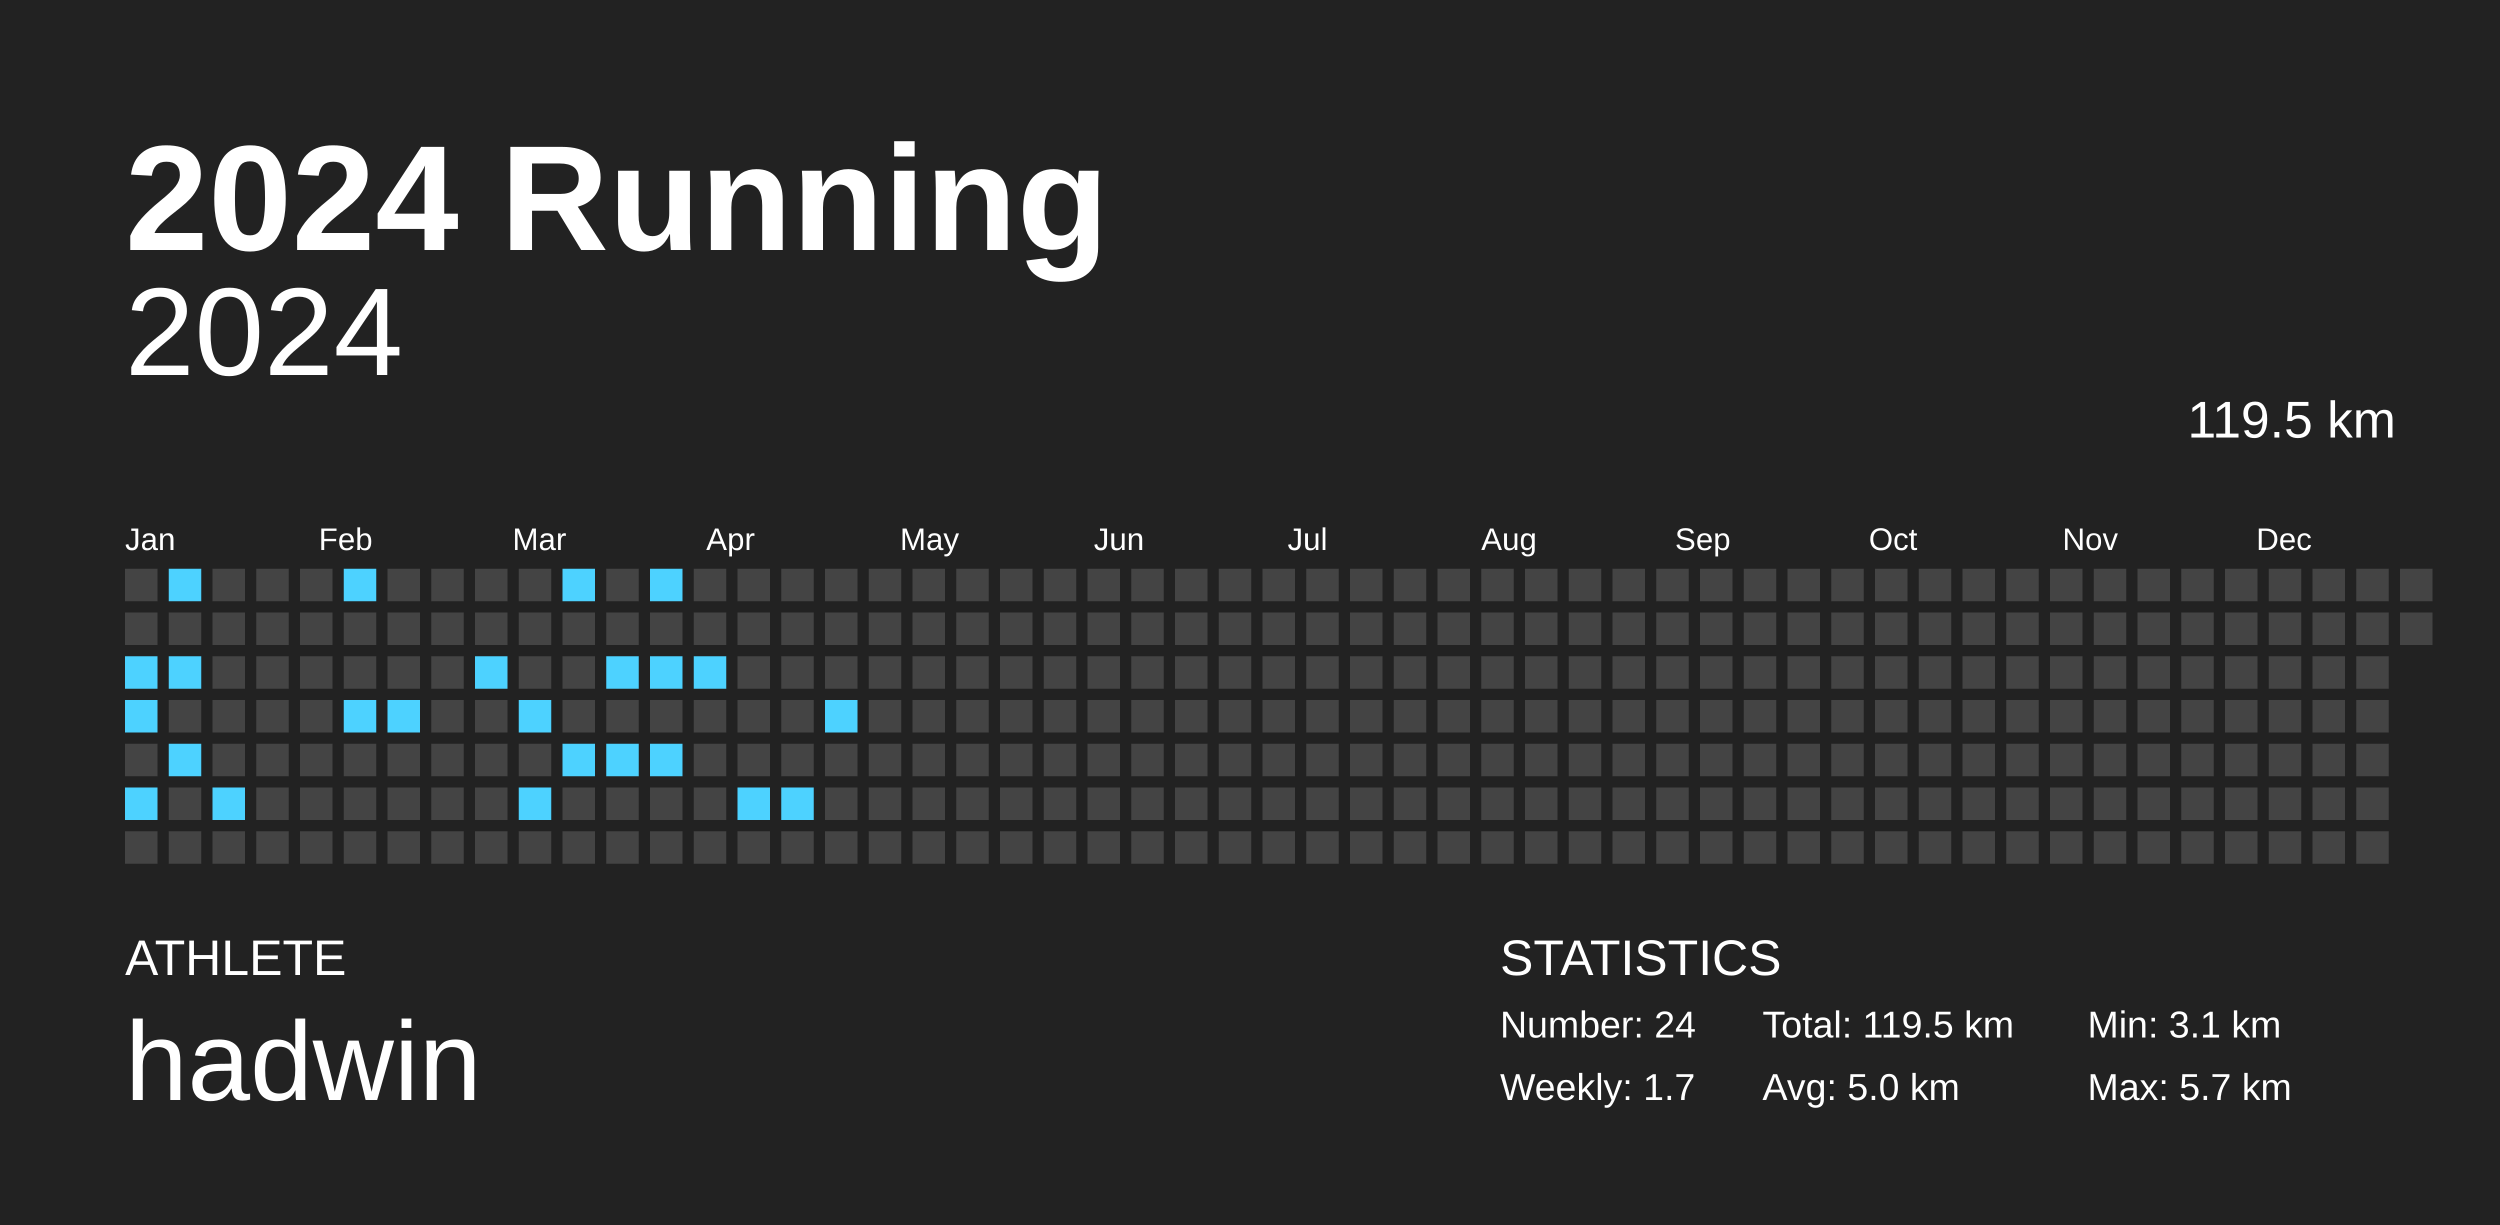
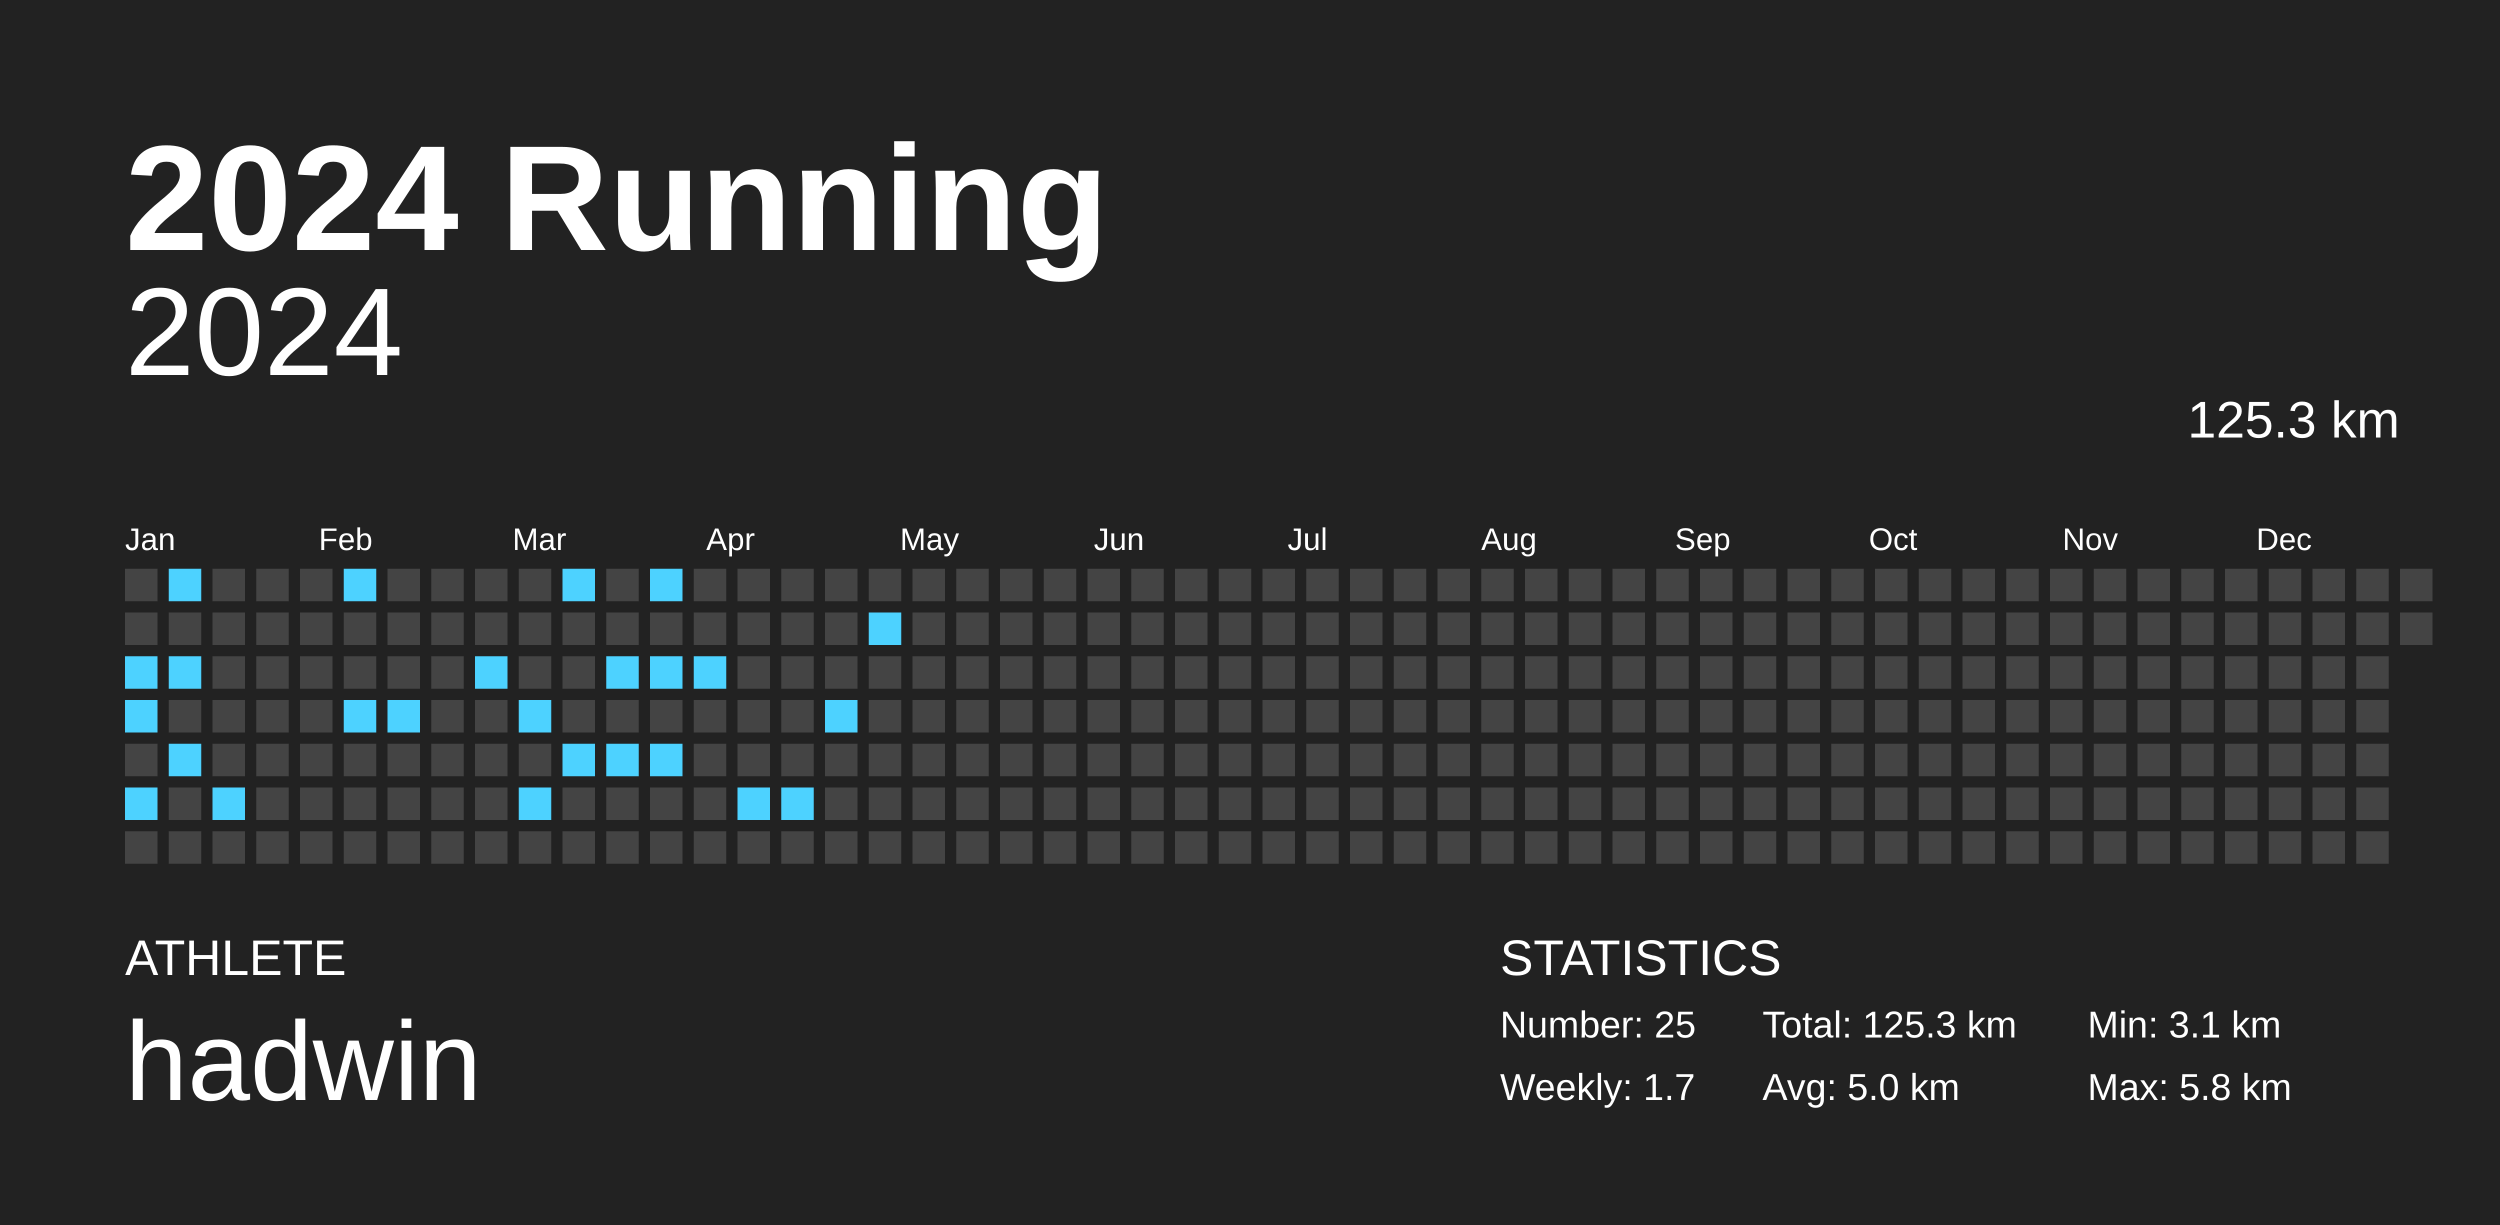
<svg xmlns="http://www.w3.org/2000/svg" baseProfile="full" height="98mm" version="1.1" viewBox="0,0,200,98" width="200mm">
  <defs />
  <rect fill="#222222" height="98" width="200" x="0" y="0" />
  <text fill="#FFFFFF" style="font-size:12px; font-family:Arial; font-weight:bold;" x="10" y="20">2024 Running</text>
  <text fill="#FFFFFF" style="font-size:4px; font-family:Arial" x="10" y="78">ATHLETE</text>
  <text fill="#FFFFFF" style="font-size:9px; font-family:Arial" x="10" y="88">hadwin</text>
  <text fill="#FFFFFF" style="font-size:4px; font-family:Arial" x="120" y="78">STATISTICS</text>
-   <text fill="#FFFFFF" style="font-size:3px; font-family:Arial" x="120" y="83">Number: 24</text>
+   <text fill="#FFFFFF" style="font-size:3px; font-family:Arial" x="120" y="83">Number: 25</text>
  <text fill="#FFFFFF" style="font-size:3px; font-family:Arial" x="120" y="88">Weekly: 1.7</text>
-   <text fill="#FFFFFF" style="font-size:3px; font-family:Arial" x="141" y="83">Total: 119.5 km</text>
+   <text fill="#FFFFFF" style="font-size:3px; font-family:Arial" x="141" y="83">Total: 125.3 km</text>
  <text fill="#FFFFFF" style="font-size:3px; font-family:Arial" x="141" y="88">Avg: 5.0 km</text>
  <text fill="#FFFFFF" style="font-size:3px; font-family:Arial" x="167" y="83">Min: 3.1 km</text>
-   <text fill="#FFFFFF" style="font-size:3px; font-family:Arial" x="167" y="88">Max: 5.7 km</text>
+   <text fill="#FFFFFF" style="font-size:3px; font-family:Arial" x="167" y="88">Max: 5.8 km</text>
  <text alignment-baseline="hanging" fill="#FFFFFF" style="font-size:10.0px; font-family:Arial;" x="10" y="30">2024</text>
-   <text alignment-baseline="hanging" fill="#FFFFFF" style="font-size:4.125px; font-family:Arial;" x="175" y="35">119.5 km</text>
+   <text alignment-baseline="hanging" fill="#FFFFFF" style="font-size:4.125px; font-family:Arial;" x="175" y="35">125.3 km</text>
  <text fill="#FFFFFF" style="font-size:2.5px; font-family:Arial" x="10.0" y="44">Jan</text>
  <text fill="#FFFFFF" style="font-size:2.5px; font-family:Arial" x="25.5" y="44">Feb</text>
  <text fill="#FFFFFF" style="font-size:2.5px; font-family:Arial" x="41.0" y="44">Mar</text>
  <text fill="#FFFFFF" style="font-size:2.5px; font-family:Arial" x="56.5" y="44">Apr</text>
  <text fill="#FFFFFF" style="font-size:2.5px; font-family:Arial" x="72.0" y="44">May</text>
  <text fill="#FFFFFF" style="font-size:2.5px; font-family:Arial" x="87.5" y="44">Jun</text>
  <text fill="#FFFFFF" style="font-size:2.5px; font-family:Arial" x="103.0" y="44">Jul</text>
  <text fill="#FFFFFF" style="font-size:2.5px; font-family:Arial" x="118.5" y="44">Aug</text>
  <text fill="#FFFFFF" style="font-size:2.5px; font-family:Arial" x="134.0" y="44">Sep</text>
  <text fill="#FFFFFF" style="font-size:2.5px; font-family:Arial" x="149.5" y="44">Oct</text>
  <text fill="#FFFFFF" style="font-size:2.5px; font-family:Arial" x="165.0" y="44">Nov</text>
  <text fill="#FFFFFF" style="font-size:2.5px; font-family:Arial" x="180.5" y="44">Dec</text>
  <rect fill="#444444" height="2.6" width="2.6" x="10.0" y="45.5" />
  <rect fill="#444444" height="2.6" width="2.6" x="10.0" y="49.0" />
  <rect fill="#4dd2ff" height="2.6" width="2.6" x="10.0" y="52.5" />
  <rect fill="#4dd2ff" height="2.6" width="2.6" x="10.0" y="56.0" />
  <rect fill="#444444" height="2.6" width="2.6" x="10.0" y="59.5" />
  <rect fill="#4dd2ff" height="2.6" width="2.6" x="10.0" y="63.0" />
  <rect fill="#444444" height="2.6" width="2.6" x="10.0" y="66.5" />
  <rect fill="#4dd2ff" height="2.6" width="2.6" x="13.5" y="45.5" />
  <rect fill="#444444" height="2.6" width="2.6" x="13.5" y="49.0" />
  <rect fill="#4dd2ff" height="2.6" width="2.6" x="13.5" y="52.5" />
  <rect fill="#444444" height="2.6" width="2.6" x="13.5" y="56.0" />
  <rect fill="#4dd2ff" height="2.6" width="2.6" x="13.5" y="59.5" />
  <rect fill="#444444" height="2.6" width="2.6" x="13.5" y="63.0" />
  <rect fill="#444444" height="2.6" width="2.6" x="13.5" y="66.5" />
  <rect fill="#444444" height="2.6" width="2.6" x="17.0" y="45.5" />
  <rect fill="#444444" height="2.6" width="2.6" x="17.0" y="49.0" />
  <rect fill="#444444" height="2.6" width="2.6" x="17.0" y="52.5" />
  <rect fill="#444444" height="2.6" width="2.6" x="17.0" y="56.0" />
  <rect fill="#444444" height="2.6" width="2.6" x="17.0" y="59.5" />
  <rect fill="#4dd2ff" height="2.6" width="2.6" x="17.0" y="63.0" />
  <rect fill="#444444" height="2.6" width="2.6" x="17.0" y="66.5" />
  <rect fill="#444444" height="2.6" width="2.6" x="20.5" y="45.5" />
  <rect fill="#444444" height="2.6" width="2.6" x="20.5" y="49.0" />
  <rect fill="#444444" height="2.6" width="2.6" x="20.5" y="52.5" />
  <rect fill="#444444" height="2.6" width="2.6" x="20.5" y="56.0" />
  <rect fill="#444444" height="2.6" width="2.6" x="20.5" y="59.5" />
  <rect fill="#444444" height="2.6" width="2.6" x="20.5" y="63.0" />
  <rect fill="#444444" height="2.6" width="2.6" x="20.5" y="66.5" />
  <rect fill="#444444" height="2.6" width="2.6" x="24.0" y="45.5" />
  <rect fill="#444444" height="2.6" width="2.6" x="24.0" y="49.0" />
  <rect fill="#444444" height="2.6" width="2.6" x="24.0" y="52.5" />
  <rect fill="#444444" height="2.6" width="2.6" x="24.0" y="56.0" />
  <rect fill="#444444" height="2.6" width="2.6" x="24.0" y="59.5" />
  <rect fill="#444444" height="2.6" width="2.6" x="24.0" y="63.0" />
  <rect fill="#444444" height="2.6" width="2.6" x="24.0" y="66.5" />
  <rect fill="#4dd2ff" height="2.6" width="2.6" x="27.5" y="45.5" />
  <rect fill="#444444" height="2.6" width="2.6" x="27.5" y="49.0" />
  <rect fill="#444444" height="2.6" width="2.6" x="27.5" y="52.5" />
  <rect fill="#4dd2ff" height="2.6" width="2.6" x="27.5" y="56.0" />
  <rect fill="#444444" height="2.6" width="2.6" x="27.5" y="59.5" />
  <rect fill="#444444" height="2.6" width="2.6" x="27.5" y="63.0" />
  <rect fill="#444444" height="2.6" width="2.6" x="27.5" y="66.5" />
  <rect fill="#444444" height="2.6" width="2.6" x="31.0" y="45.5" />
  <rect fill="#444444" height="2.6" width="2.6" x="31.0" y="49.0" />
  <rect fill="#444444" height="2.6" width="2.6" x="31.0" y="52.5" />
  <rect fill="#4dd2ff" height="2.6" width="2.6" x="31.0" y="56.0" />
  <rect fill="#444444" height="2.6" width="2.6" x="31.0" y="59.5" />
  <rect fill="#444444" height="2.6" width="2.6" x="31.0" y="63.0" />
  <rect fill="#444444" height="2.6" width="2.6" x="31.0" y="66.5" />
  <rect fill="#444444" height="2.6" width="2.6" x="34.5" y="45.5" />
  <rect fill="#444444" height="2.6" width="2.6" x="34.5" y="49.0" />
  <rect fill="#444444" height="2.6" width="2.6" x="34.5" y="52.5" />
  <rect fill="#444444" height="2.6" width="2.6" x="34.5" y="56.0" />
  <rect fill="#444444" height="2.6" width="2.6" x="34.5" y="59.5" />
  <rect fill="#444444" height="2.6" width="2.6" x="34.5" y="63.0" />
  <rect fill="#444444" height="2.6" width="2.6" x="34.5" y="66.5" />
  <rect fill="#444444" height="2.6" width="2.6" x="38.0" y="45.5" />
  <rect fill="#444444" height="2.6" width="2.6" x="38.0" y="49.0" />
  <rect fill="#4dd2ff" height="2.6" width="2.6" x="38.0" y="52.5" />
  <rect fill="#444444" height="2.6" width="2.6" x="38.0" y="56.0" />
  <rect fill="#444444" height="2.6" width="2.6" x="38.0" y="59.5" />
  <rect fill="#444444" height="2.6" width="2.6" x="38.0" y="63.0" />
  <rect fill="#444444" height="2.6" width="2.6" x="38.0" y="66.5" />
  <rect fill="#444444" height="2.6" width="2.6" x="41.5" y="45.5" />
  <rect fill="#444444" height="2.6" width="2.6" x="41.5" y="49.0" />
  <rect fill="#444444" height="2.6" width="2.6" x="41.5" y="52.5" />
  <rect fill="#4dd2ff" height="2.6" width="2.6" x="41.5" y="56.0" />
  <rect fill="#444444" height="2.6" width="2.6" x="41.5" y="59.5" />
  <rect fill="#4dd2ff" height="2.6" width="2.6" x="41.5" y="63.0" />
  <rect fill="#444444" height="2.6" width="2.6" x="41.5" y="66.5" />
  <rect fill="#4dd2ff" height="2.6" width="2.6" x="45.0" y="45.5" />
  <rect fill="#444444" height="2.6" width="2.6" x="45.0" y="49.0" />
  <rect fill="#444444" height="2.6" width="2.6" x="45.0" y="52.5" />
  <rect fill="#444444" height="2.6" width="2.6" x="45.0" y="56.0" />
  <rect fill="#4dd2ff" height="2.6" width="2.6" x="45.0" y="59.5" />
  <rect fill="#444444" height="2.6" width="2.6" x="45.0" y="63.0" />
  <rect fill="#444444" height="2.6" width="2.6" x="45.0" y="66.5" />
  <rect fill="#444444" height="2.6" width="2.6" x="48.5" y="45.5" />
  <rect fill="#444444" height="2.6" width="2.6" x="48.5" y="49.0" />
  <rect fill="#4dd2ff" height="2.6" width="2.6" x="48.5" y="52.5" />
  <rect fill="#444444" height="2.6" width="2.6" x="48.5" y="56.0" />
  <rect fill="#4dd2ff" height="2.6" width="2.6" x="48.5" y="59.5" />
  <rect fill="#444444" height="2.6" width="2.6" x="48.5" y="63.0" />
  <rect fill="#444444" height="2.6" width="2.6" x="48.5" y="66.5" />
  <rect fill="#4dd2ff" height="2.6" width="2.6" x="52.0" y="45.5" />
  <rect fill="#444444" height="2.6" width="2.6" x="52.0" y="49.0" />
  <rect fill="#4dd2ff" height="2.6" width="2.6" x="52.0" y="52.5" />
  <rect fill="#444444" height="2.6" width="2.6" x="52.0" y="56.0" />
  <rect fill="#4dd2ff" height="2.6" width="2.6" x="52.0" y="59.5" />
  <rect fill="#444444" height="2.6" width="2.6" x="52.0" y="63.0" />
  <rect fill="#444444" height="2.6" width="2.6" x="52.0" y="66.5" />
  <rect fill="#444444" height="2.6" width="2.6" x="55.5" y="45.5" />
  <rect fill="#444444" height="2.6" width="2.6" x="55.5" y="49.0" />
  <rect fill="#4dd2ff" height="2.6" width="2.6" x="55.5" y="52.5" />
  <rect fill="#444444" height="2.6" width="2.6" x="55.5" y="56.0" />
  <rect fill="#444444" height="2.6" width="2.6" x="55.5" y="59.5" />
  <rect fill="#444444" height="2.6" width="2.6" x="55.5" y="63.0" />
  <rect fill="#444444" height="2.6" width="2.6" x="55.5" y="66.5" />
  <rect fill="#444444" height="2.6" width="2.6" x="59.0" y="45.5" />
  <rect fill="#444444" height="2.6" width="2.6" x="59.0" y="49.0" />
  <rect fill="#444444" height="2.6" width="2.6" x="59.0" y="52.5" />
  <rect fill="#444444" height="2.6" width="2.6" x="59.0" y="56.0" />
  <rect fill="#444444" height="2.6" width="2.6" x="59.0" y="59.5" />
  <rect fill="#4dd2ff" height="2.6" width="2.6" x="59.0" y="63.0" />
  <rect fill="#444444" height="2.6" width="2.6" x="59.0" y="66.5" />
  <rect fill="#444444" height="2.6" width="2.6" x="62.5" y="45.5" />
  <rect fill="#444444" height="2.6" width="2.6" x="62.5" y="49.0" />
  <rect fill="#444444" height="2.6" width="2.6" x="62.5" y="52.5" />
  <rect fill="#444444" height="2.6" width="2.6" x="62.5" y="56.0" />
  <rect fill="#444444" height="2.6" width="2.6" x="62.5" y="59.5" />
  <rect fill="#4dd2ff" height="2.6" width="2.6" x="62.5" y="63.0" />
  <rect fill="#444444" height="2.6" width="2.6" x="62.5" y="66.5" />
  <rect fill="#444444" height="2.6" width="2.6" x="66.0" y="45.5" />
  <rect fill="#444444" height="2.6" width="2.6" x="66.0" y="49.0" />
  <rect fill="#444444" height="2.6" width="2.6" x="66.0" y="52.5" />
  <rect fill="#4dd2ff" height="2.6" width="2.6" x="66.0" y="56.0" />
  <rect fill="#444444" height="2.6" width="2.6" x="66.0" y="59.5" />
  <rect fill="#444444" height="2.6" width="2.6" x="66.0" y="63.0" />
  <rect fill="#444444" height="2.6" width="2.6" x="66.0" y="66.5" />
  <rect fill="#444444" height="2.6" width="2.6" x="69.5" y="45.5" />
-   <rect fill="#444444" height="2.6" width="2.6" x="69.5" y="49.0" />
+   <rect fill="#4dd2ff" height="2.6" width="2.6" x="69.5" y="49.0" />
  <rect fill="#444444" height="2.6" width="2.6" x="69.5" y="52.5" />
  <rect fill="#444444" height="2.6" width="2.6" x="69.5" y="56.0" />
  <rect fill="#444444" height="2.6" width="2.6" x="69.5" y="59.5" />
  <rect fill="#444444" height="2.6" width="2.6" x="69.5" y="63.0" />
  <rect fill="#444444" height="2.6" width="2.6" x="69.5" y="66.5" />
  <rect fill="#444444" height="2.6" width="2.6" x="73.0" y="45.5" />
  <rect fill="#444444" height="2.6" width="2.6" x="73.0" y="49.0" />
  <rect fill="#444444" height="2.6" width="2.6" x="73.0" y="52.5" />
  <rect fill="#444444" height="2.6" width="2.6" x="73.0" y="56.0" />
  <rect fill="#444444" height="2.6" width="2.6" x="73.0" y="59.5" />
  <rect fill="#444444" height="2.6" width="2.6" x="73.0" y="63.0" />
  <rect fill="#444444" height="2.6" width="2.6" x="73.0" y="66.5" />
  <rect fill="#444444" height="2.6" width="2.6" x="76.5" y="45.5" />
  <rect fill="#444444" height="2.6" width="2.6" x="76.5" y="49.0" />
  <rect fill="#444444" height="2.6" width="2.6" x="76.5" y="52.5" />
  <rect fill="#444444" height="2.6" width="2.6" x="76.5" y="56.0" />
  <rect fill="#444444" height="2.6" width="2.6" x="76.5" y="59.5" />
  <rect fill="#444444" height="2.6" width="2.6" x="76.5" y="63.0" />
  <rect fill="#444444" height="2.6" width="2.6" x="76.5" y="66.5" />
  <rect fill="#444444" height="2.6" width="2.6" x="80.0" y="45.5" />
  <rect fill="#444444" height="2.6" width="2.6" x="80.0" y="49.0" />
  <rect fill="#444444" height="2.6" width="2.6" x="80.0" y="52.5" />
  <rect fill="#444444" height="2.6" width="2.6" x="80.0" y="56.0" />
  <rect fill="#444444" height="2.6" width="2.6" x="80.0" y="59.5" />
  <rect fill="#444444" height="2.6" width="2.6" x="80.0" y="63.0" />
  <rect fill="#444444" height="2.6" width="2.6" x="80.0" y="66.5" />
  <rect fill="#444444" height="2.6" width="2.6" x="83.5" y="45.5" />
  <rect fill="#444444" height="2.6" width="2.6" x="83.5" y="49.0" />
  <rect fill="#444444" height="2.6" width="2.6" x="83.5" y="52.5" />
  <rect fill="#444444" height="2.6" width="2.6" x="83.5" y="56.0" />
  <rect fill="#444444" height="2.6" width="2.6" x="83.5" y="59.5" />
  <rect fill="#444444" height="2.6" width="2.6" x="83.5" y="63.0" />
  <rect fill="#444444" height="2.6" width="2.6" x="83.5" y="66.5" />
  <rect fill="#444444" height="2.6" width="2.6" x="87.0" y="45.5" />
  <rect fill="#444444" height="2.6" width="2.6" x="87.0" y="49.0" />
  <rect fill="#444444" height="2.6" width="2.6" x="87.0" y="52.5" />
  <rect fill="#444444" height="2.6" width="2.6" x="87.0" y="56.0" />
  <rect fill="#444444" height="2.6" width="2.6" x="87.0" y="59.5" />
  <rect fill="#444444" height="2.6" width="2.6" x="87.0" y="63.0" />
  <rect fill="#444444" height="2.6" width="2.6" x="87.0" y="66.5" />
  <rect fill="#444444" height="2.6" width="2.6" x="90.5" y="45.5" />
  <rect fill="#444444" height="2.6" width="2.6" x="90.5" y="49.0" />
  <rect fill="#444444" height="2.6" width="2.6" x="90.5" y="52.5" />
  <rect fill="#444444" height="2.6" width="2.6" x="90.5" y="56.0" />
  <rect fill="#444444" height="2.6" width="2.6" x="90.5" y="59.5" />
  <rect fill="#444444" height="2.6" width="2.6" x="90.5" y="63.0" />
  <rect fill="#444444" height="2.6" width="2.6" x="90.5" y="66.5" />
  <rect fill="#444444" height="2.6" width="2.6" x="94.0" y="45.5" />
  <rect fill="#444444" height="2.6" width="2.6" x="94.0" y="49.0" />
  <rect fill="#444444" height="2.6" width="2.6" x="94.0" y="52.5" />
  <rect fill="#444444" height="2.6" width="2.6" x="94.0" y="56.0" />
  <rect fill="#444444" height="2.6" width="2.6" x="94.0" y="59.5" />
  <rect fill="#444444" height="2.6" width="2.6" x="94.0" y="63.0" />
  <rect fill="#444444" height="2.6" width="2.6" x="94.0" y="66.5" />
  <rect fill="#444444" height="2.6" width="2.6" x="97.5" y="45.5" />
  <rect fill="#444444" height="2.6" width="2.6" x="97.5" y="49.0" />
  <rect fill="#444444" height="2.6" width="2.6" x="97.5" y="52.5" />
  <rect fill="#444444" height="2.6" width="2.6" x="97.5" y="56.0" />
  <rect fill="#444444" height="2.6" width="2.6" x="97.5" y="59.5" />
  <rect fill="#444444" height="2.6" width="2.6" x="97.5" y="63.0" />
  <rect fill="#444444" height="2.6" width="2.6" x="97.5" y="66.5" />
  <rect fill="#444444" height="2.6" width="2.6" x="101.0" y="45.5" />
  <rect fill="#444444" height="2.6" width="2.6" x="101.0" y="49.0" />
  <rect fill="#444444" height="2.6" width="2.6" x="101.0" y="52.5" />
  <rect fill="#444444" height="2.6" width="2.6" x="101.0" y="56.0" />
  <rect fill="#444444" height="2.6" width="2.6" x="101.0" y="59.5" />
  <rect fill="#444444" height="2.6" width="2.6" x="101.0" y="63.0" />
  <rect fill="#444444" height="2.6" width="2.6" x="101.0" y="66.5" />
  <rect fill="#444444" height="2.6" width="2.6" x="104.5" y="45.5" />
  <rect fill="#444444" height="2.6" width="2.6" x="104.5" y="49.0" />
  <rect fill="#444444" height="2.6" width="2.6" x="104.5" y="52.5" />
  <rect fill="#444444" height="2.6" width="2.6" x="104.5" y="56.0" />
  <rect fill="#444444" height="2.6" width="2.6" x="104.5" y="59.5" />
  <rect fill="#444444" height="2.6" width="2.6" x="104.5" y="63.0" />
  <rect fill="#444444" height="2.6" width="2.6" x="104.5" y="66.5" />
  <rect fill="#444444" height="2.6" width="2.6" x="108.0" y="45.5" />
  <rect fill="#444444" height="2.6" width="2.6" x="108.0" y="49.0" />
  <rect fill="#444444" height="2.6" width="2.6" x="108.0" y="52.5" />
  <rect fill="#444444" height="2.6" width="2.6" x="108.0" y="56.0" />
  <rect fill="#444444" height="2.6" width="2.6" x="108.0" y="59.5" />
  <rect fill="#444444" height="2.6" width="2.6" x="108.0" y="63.0" />
  <rect fill="#444444" height="2.6" width="2.6" x="108.0" y="66.5" />
  <rect fill="#444444" height="2.6" width="2.6" x="111.5" y="45.5" />
  <rect fill="#444444" height="2.6" width="2.6" x="111.5" y="49.0" />
  <rect fill="#444444" height="2.6" width="2.6" x="111.5" y="52.5" />
  <rect fill="#444444" height="2.6" width="2.6" x="111.5" y="56.0" />
  <rect fill="#444444" height="2.6" width="2.6" x="111.5" y="59.5" />
  <rect fill="#444444" height="2.6" width="2.6" x="111.5" y="63.0" />
  <rect fill="#444444" height="2.6" width="2.6" x="111.5" y="66.5" />
  <rect fill="#444444" height="2.6" width="2.6" x="115.0" y="45.5" />
  <rect fill="#444444" height="2.6" width="2.6" x="115.0" y="49.0" />
  <rect fill="#444444" height="2.6" width="2.6" x="115.0" y="52.5" />
  <rect fill="#444444" height="2.6" width="2.6" x="115.0" y="56.0" />
  <rect fill="#444444" height="2.6" width="2.6" x="115.0" y="59.5" />
  <rect fill="#444444" height="2.6" width="2.6" x="115.0" y="63.0" />
  <rect fill="#444444" height="2.6" width="2.6" x="115.0" y="66.5" />
  <rect fill="#444444" height="2.6" width="2.6" x="118.5" y="45.5" />
  <rect fill="#444444" height="2.6" width="2.6" x="118.5" y="49.0" />
  <rect fill="#444444" height="2.6" width="2.6" x="118.5" y="52.5" />
  <rect fill="#444444" height="2.6" width="2.6" x="118.5" y="56.0" />
  <rect fill="#444444" height="2.6" width="2.6" x="118.5" y="59.5" />
  <rect fill="#444444" height="2.6" width="2.6" x="118.5" y="63.0" />
  <rect fill="#444444" height="2.6" width="2.6" x="118.5" y="66.5" />
  <rect fill="#444444" height="2.6" width="2.6" x="122.0" y="45.5" />
  <rect fill="#444444" height="2.6" width="2.6" x="122.0" y="49.0" />
  <rect fill="#444444" height="2.6" width="2.6" x="122.0" y="52.5" />
  <rect fill="#444444" height="2.6" width="2.6" x="122.0" y="56.0" />
  <rect fill="#444444" height="2.6" width="2.6" x="122.0" y="59.5" />
  <rect fill="#444444" height="2.6" width="2.6" x="122.0" y="63.0" />
  <rect fill="#444444" height="2.6" width="2.6" x="122.0" y="66.5" />
  <rect fill="#444444" height="2.6" width="2.6" x="125.5" y="45.5" />
  <rect fill="#444444" height="2.6" width="2.6" x="125.5" y="49.0" />
  <rect fill="#444444" height="2.6" width="2.6" x="125.5" y="52.5" />
  <rect fill="#444444" height="2.6" width="2.6" x="125.5" y="56.0" />
  <rect fill="#444444" height="2.6" width="2.6" x="125.5" y="59.5" />
  <rect fill="#444444" height="2.6" width="2.6" x="125.5" y="63.0" />
  <rect fill="#444444" height="2.6" width="2.6" x="125.5" y="66.5" />
  <rect fill="#444444" height="2.6" width="2.6" x="129.0" y="45.5" />
  <rect fill="#444444" height="2.6" width="2.6" x="129.0" y="49.0" />
  <rect fill="#444444" height="2.6" width="2.6" x="129.0" y="52.5" />
  <rect fill="#444444" height="2.6" width="2.6" x="129.0" y="56.0" />
  <rect fill="#444444" height="2.6" width="2.6" x="129.0" y="59.5" />
  <rect fill="#444444" height="2.6" width="2.6" x="129.0" y="63.0" />
  <rect fill="#444444" height="2.6" width="2.6" x="129.0" y="66.5" />
  <rect fill="#444444" height="2.6" width="2.6" x="132.5" y="45.5" />
  <rect fill="#444444" height="2.6" width="2.6" x="132.5" y="49.0" />
  <rect fill="#444444" height="2.6" width="2.6" x="132.5" y="52.5" />
  <rect fill="#444444" height="2.6" width="2.6" x="132.5" y="56.0" />
  <rect fill="#444444" height="2.6" width="2.6" x="132.5" y="59.5" />
  <rect fill="#444444" height="2.6" width="2.6" x="132.5" y="63.0" />
  <rect fill="#444444" height="2.6" width="2.6" x="132.5" y="66.5" />
  <rect fill="#444444" height="2.6" width="2.6" x="136.0" y="45.5" />
  <rect fill="#444444" height="2.6" width="2.6" x="136.0" y="49.0" />
  <rect fill="#444444" height="2.6" width="2.6" x="136.0" y="52.5" />
  <rect fill="#444444" height="2.6" width="2.6" x="136.0" y="56.0" />
  <rect fill="#444444" height="2.6" width="2.6" x="136.0" y="59.5" />
  <rect fill="#444444" height="2.6" width="2.6" x="136.0" y="63.0" />
  <rect fill="#444444" height="2.6" width="2.6" x="136.0" y="66.5" />
  <rect fill="#444444" height="2.6" width="2.6" x="139.5" y="45.5" />
  <rect fill="#444444" height="2.6" width="2.6" x="139.5" y="49.0" />
  <rect fill="#444444" height="2.6" width="2.6" x="139.5" y="52.5" />
  <rect fill="#444444" height="2.6" width="2.6" x="139.5" y="56.0" />
  <rect fill="#444444" height="2.6" width="2.6" x="139.5" y="59.5" />
  <rect fill="#444444" height="2.6" width="2.6" x="139.5" y="63.0" />
  <rect fill="#444444" height="2.6" width="2.6" x="139.5" y="66.5" />
  <rect fill="#444444" height="2.6" width="2.6" x="143.0" y="45.5" />
  <rect fill="#444444" height="2.6" width="2.6" x="143.0" y="49.0" />
  <rect fill="#444444" height="2.6" width="2.6" x="143.0" y="52.5" />
  <rect fill="#444444" height="2.6" width="2.6" x="143.0" y="56.0" />
  <rect fill="#444444" height="2.6" width="2.6" x="143.0" y="59.5" />
  <rect fill="#444444" height="2.6" width="2.6" x="143.0" y="63.0" />
  <rect fill="#444444" height="2.6" width="2.6" x="143.0" y="66.5" />
  <rect fill="#444444" height="2.6" width="2.6" x="146.5" y="45.5" />
  <rect fill="#444444" height="2.6" width="2.6" x="146.5" y="49.0" />
  <rect fill="#444444" height="2.6" width="2.6" x="146.5" y="52.5" />
  <rect fill="#444444" height="2.6" width="2.6" x="146.5" y="56.0" />
  <rect fill="#444444" height="2.6" width="2.6" x="146.5" y="59.5" />
  <rect fill="#444444" height="2.6" width="2.6" x="146.5" y="63.0" />
  <rect fill="#444444" height="2.6" width="2.6" x="146.5" y="66.5" />
  <rect fill="#444444" height="2.6" width="2.6" x="150.0" y="45.5" />
  <rect fill="#444444" height="2.6" width="2.6" x="150.0" y="49.0" />
  <rect fill="#444444" height="2.6" width="2.6" x="150.0" y="52.5" />
  <rect fill="#444444" height="2.6" width="2.6" x="150.0" y="56.0" />
  <rect fill="#444444" height="2.6" width="2.6" x="150.0" y="59.5" />
  <rect fill="#444444" height="2.6" width="2.6" x="150.0" y="63.0" />
  <rect fill="#444444" height="2.6" width="2.6" x="150.0" y="66.5" />
  <rect fill="#444444" height="2.6" width="2.6" x="153.5" y="45.5" />
  <rect fill="#444444" height="2.6" width="2.6" x="153.5" y="49.0" />
  <rect fill="#444444" height="2.6" width="2.6" x="153.5" y="52.5" />
  <rect fill="#444444" height="2.6" width="2.6" x="153.5" y="56.0" />
  <rect fill="#444444" height="2.6" width="2.6" x="153.5" y="59.5" />
  <rect fill="#444444" height="2.6" width="2.6" x="153.5" y="63.0" />
  <rect fill="#444444" height="2.6" width="2.6" x="153.5" y="66.5" />
  <rect fill="#444444" height="2.6" width="2.6" x="157.0" y="45.5" />
  <rect fill="#444444" height="2.6" width="2.6" x="157.0" y="49.0" />
  <rect fill="#444444" height="2.6" width="2.6" x="157.0" y="52.5" />
  <rect fill="#444444" height="2.6" width="2.6" x="157.0" y="56.0" />
  <rect fill="#444444" height="2.6" width="2.6" x="157.0" y="59.5" />
  <rect fill="#444444" height="2.6" width="2.6" x="157.0" y="63.0" />
  <rect fill="#444444" height="2.6" width="2.6" x="157.0" y="66.5" />
  <rect fill="#444444" height="2.6" width="2.6" x="160.5" y="45.5" />
  <rect fill="#444444" height="2.6" width="2.6" x="160.5" y="49.0" />
  <rect fill="#444444" height="2.6" width="2.6" x="160.5" y="52.5" />
  <rect fill="#444444" height="2.6" width="2.6" x="160.5" y="56.0" />
  <rect fill="#444444" height="2.6" width="2.6" x="160.5" y="59.5" />
  <rect fill="#444444" height="2.6" width="2.6" x="160.5" y="63.0" />
  <rect fill="#444444" height="2.6" width="2.6" x="160.5" y="66.5" />
  <rect fill="#444444" height="2.6" width="2.6" x="164.0" y="45.5" />
  <rect fill="#444444" height="2.6" width="2.6" x="164.0" y="49.0" />
  <rect fill="#444444" height="2.6" width="2.6" x="164.0" y="52.5" />
  <rect fill="#444444" height="2.6" width="2.6" x="164.0" y="56.0" />
  <rect fill="#444444" height="2.6" width="2.6" x="164.0" y="59.5" />
  <rect fill="#444444" height="2.6" width="2.6" x="164.0" y="63.0" />
  <rect fill="#444444" height="2.6" width="2.6" x="164.0" y="66.5" />
  <rect fill="#444444" height="2.6" width="2.6" x="167.5" y="45.5" />
  <rect fill="#444444" height="2.6" width="2.6" x="167.5" y="49.0" />
  <rect fill="#444444" height="2.6" width="2.6" x="167.5" y="52.5" />
  <rect fill="#444444" height="2.6" width="2.6" x="167.5" y="56.0" />
  <rect fill="#444444" height="2.6" width="2.6" x="167.5" y="59.5" />
  <rect fill="#444444" height="2.6" width="2.6" x="167.5" y="63.0" />
  <rect fill="#444444" height="2.6" width="2.6" x="167.5" y="66.5" />
  <rect fill="#444444" height="2.6" width="2.6" x="171.0" y="45.5" />
  <rect fill="#444444" height="2.6" width="2.6" x="171.0" y="49.0" />
  <rect fill="#444444" height="2.6" width="2.6" x="171.0" y="52.5" />
  <rect fill="#444444" height="2.6" width="2.6" x="171.0" y="56.0" />
  <rect fill="#444444" height="2.6" width="2.6" x="171.0" y="59.5" />
  <rect fill="#444444" height="2.6" width="2.6" x="171.0" y="63.0" />
  <rect fill="#444444" height="2.6" width="2.6" x="171.0" y="66.5" />
  <rect fill="#444444" height="2.6" width="2.6" x="174.5" y="45.5" />
  <rect fill="#444444" height="2.6" width="2.6" x="174.5" y="49.0" />
  <rect fill="#444444" height="2.6" width="2.6" x="174.5" y="52.5" />
  <rect fill="#444444" height="2.6" width="2.6" x="174.5" y="56.0" />
  <rect fill="#444444" height="2.6" width="2.6" x="174.5" y="59.5" />
  <rect fill="#444444" height="2.6" width="2.6" x="174.5" y="63.0" />
  <rect fill="#444444" height="2.6" width="2.6" x="174.5" y="66.5" />
  <rect fill="#444444" height="2.6" width="2.6" x="178.0" y="45.5" />
  <rect fill="#444444" height="2.6" width="2.6" x="178.0" y="49.0" />
  <rect fill="#444444" height="2.6" width="2.6" x="178.0" y="52.5" />
  <rect fill="#444444" height="2.6" width="2.6" x="178.0" y="56.0" />
  <rect fill="#444444" height="2.6" width="2.6" x="178.0" y="59.5" />
  <rect fill="#444444" height="2.6" width="2.6" x="178.0" y="63.0" />
  <rect fill="#444444" height="2.6" width="2.6" x="178.0" y="66.5" />
  <rect fill="#444444" height="2.6" width="2.6" x="181.5" y="45.5" />
  <rect fill="#444444" height="2.6" width="2.6" x="181.5" y="49.0" />
  <rect fill="#444444" height="2.6" width="2.6" x="181.5" y="52.5" />
  <rect fill="#444444" height="2.6" width="2.6" x="181.5" y="56.0" />
  <rect fill="#444444" height="2.6" width="2.6" x="181.5" y="59.5" />
  <rect fill="#444444" height="2.6" width="2.6" x="181.5" y="63.0" />
  <rect fill="#444444" height="2.6" width="2.6" x="181.5" y="66.5" />
  <rect fill="#444444" height="2.6" width="2.6" x="185.0" y="45.5" />
  <rect fill="#444444" height="2.6" width="2.6" x="185.0" y="49.0" />
  <rect fill="#444444" height="2.6" width="2.6" x="185.0" y="52.5" />
  <rect fill="#444444" height="2.6" width="2.6" x="185.0" y="56.0" />
  <rect fill="#444444" height="2.6" width="2.6" x="185.0" y="59.5" />
  <rect fill="#444444" height="2.6" width="2.6" x="185.0" y="63.0" />
  <rect fill="#444444" height="2.6" width="2.6" x="185.0" y="66.5" />
  <rect fill="#444444" height="2.6" width="2.6" x="188.5" y="45.5" />
  <rect fill="#444444" height="2.6" width="2.6" x="188.5" y="49.0" />
  <rect fill="#444444" height="2.6" width="2.6" x="188.5" y="52.5" />
  <rect fill="#444444" height="2.6" width="2.6" x="188.5" y="56.0" />
  <rect fill="#444444" height="2.6" width="2.6" x="188.5" y="59.5" />
  <rect fill="#444444" height="2.6" width="2.6" x="188.5" y="63.0" />
  <rect fill="#444444" height="2.6" width="2.6" x="188.5" y="66.5" />
  <rect fill="#444444" height="2.6" width="2.6" x="192.0" y="45.5" />
  <rect fill="#444444" height="2.6" width="2.6" x="192.0" y="49.0" />
</svg>
